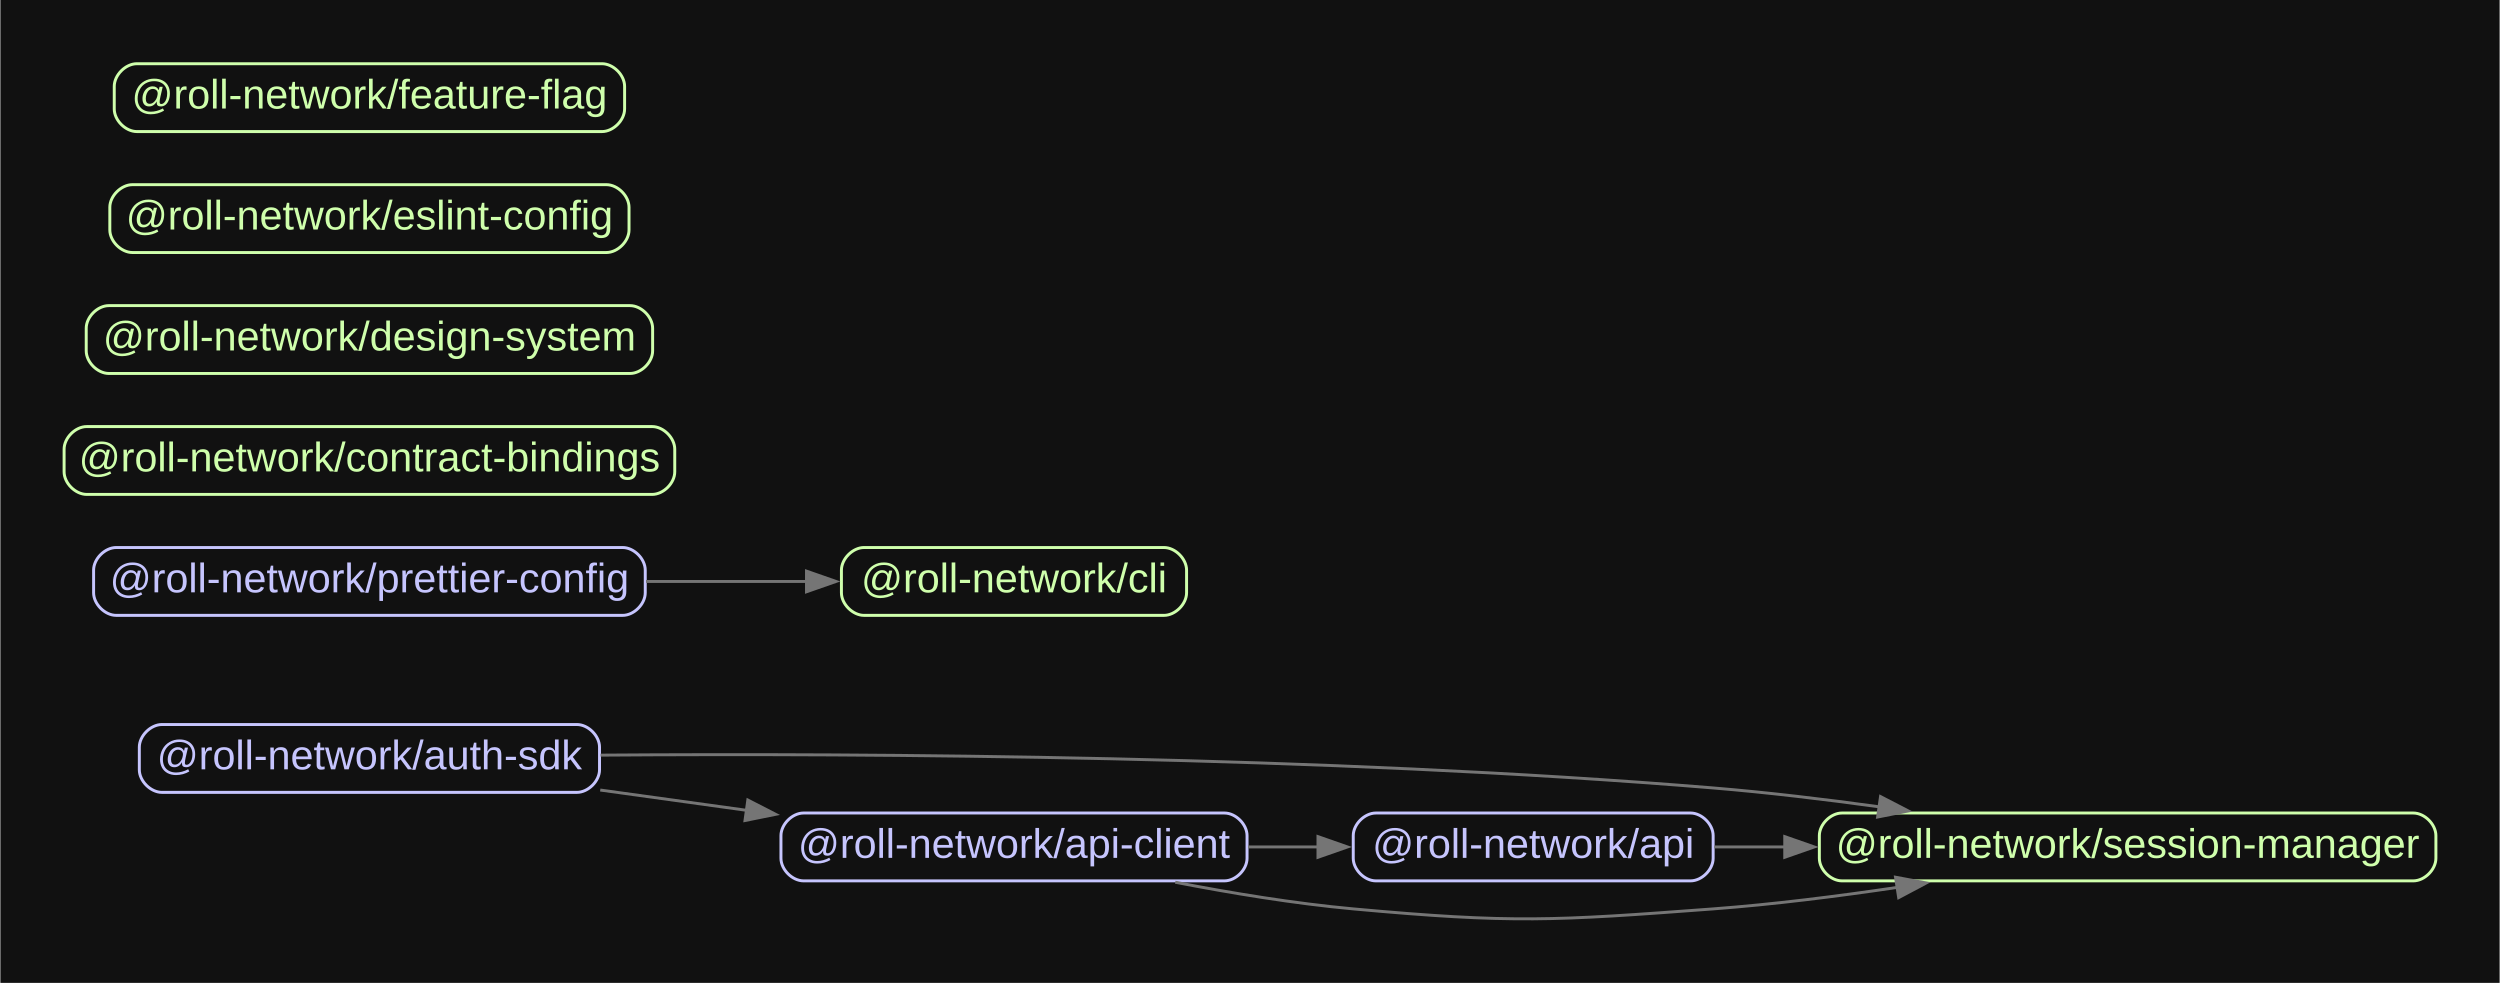
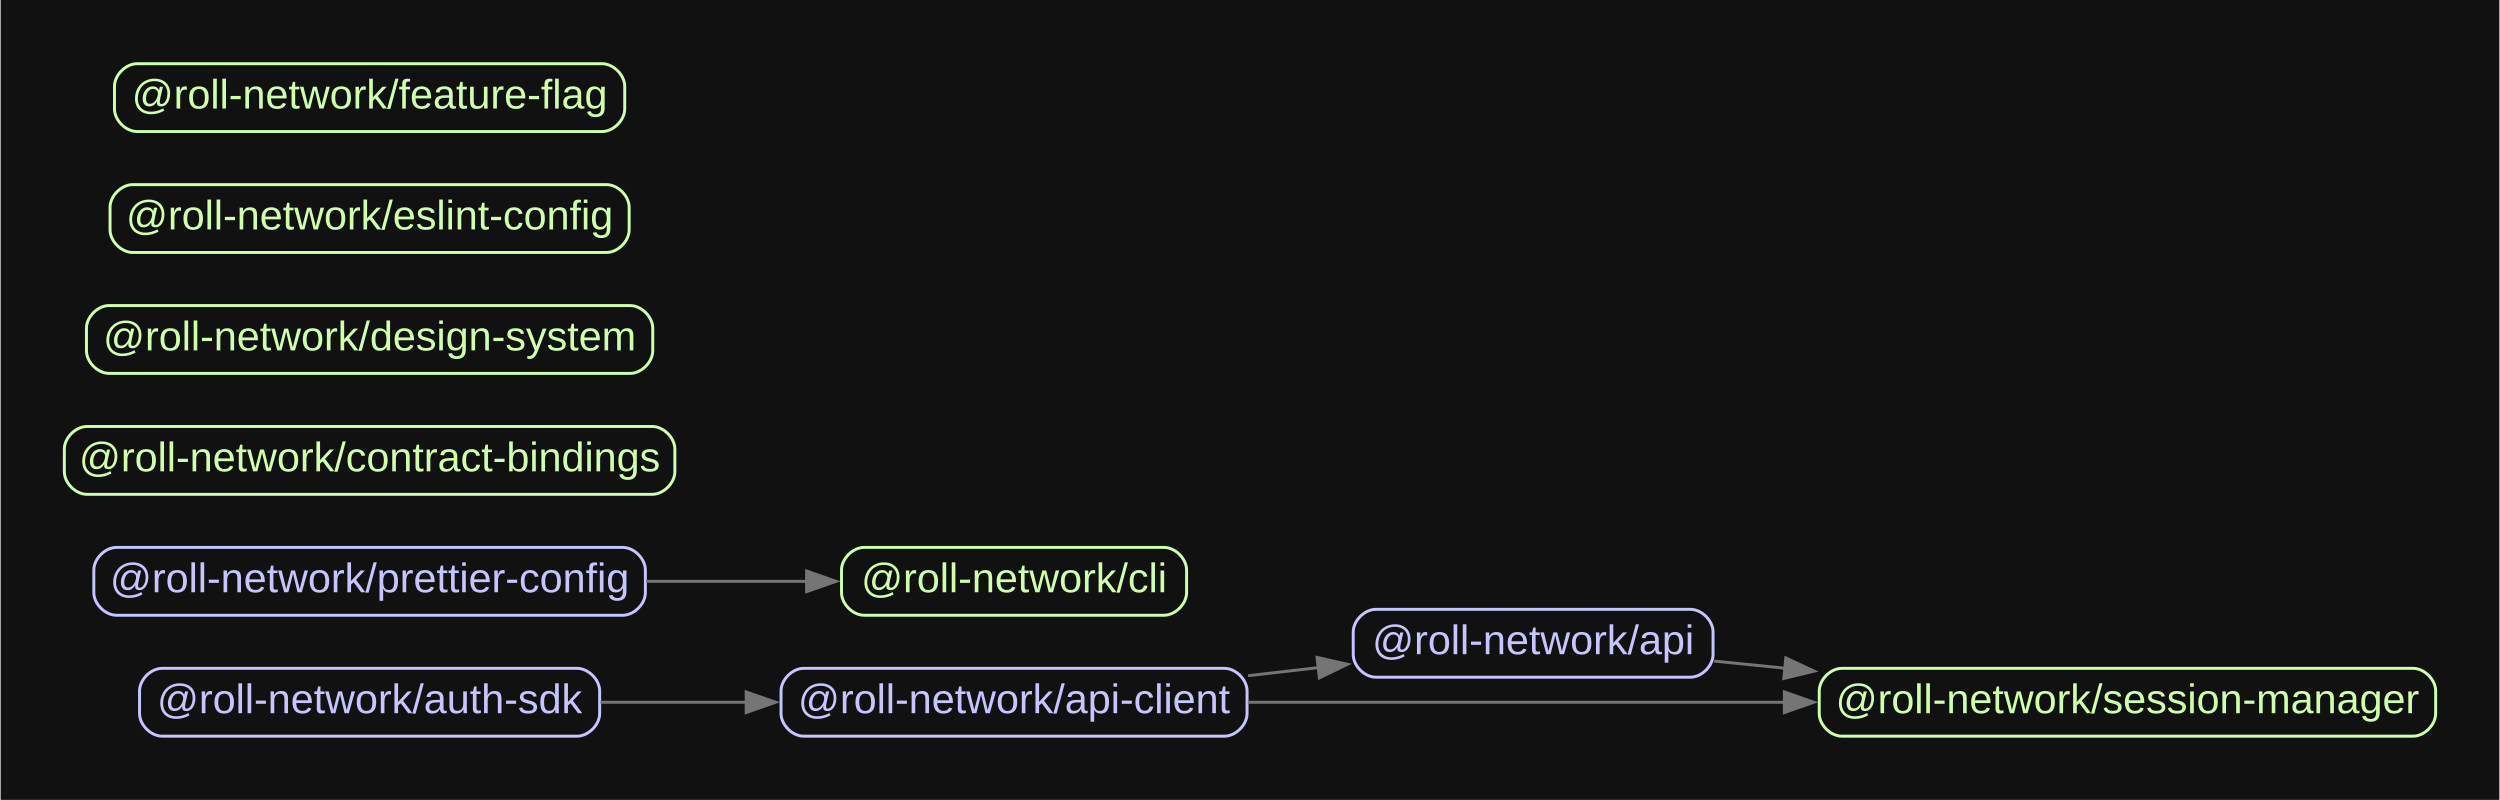
- <svg xmlns="http://www.w3.org/2000/svg" width="847pt" height="333pt" viewBox="0.00 0.00 847.20 333.18">
-   <g id="graph0" class="graph" transform="scale(1 1) rotate(0) translate(21.6 311.58)">
-     <polygon fill="#111111" stroke="none" points="-21.6,21.6 -21.6,-311.58 825.6,-311.58 825.6,21.6 -21.6,21.6" />
+ <svg xmlns="http://www.w3.org/2000/svg" width="847pt" height="271pt" viewBox="0.00 0.00 847.20 271.20">
+   <g id="graph0" class="graph" transform="scale(1 1) rotate(0) translate(21.6 249.6)">
+     <polygon fill="#111111" stroke="none" points="-21.6,21.6 -21.6,-249.6 825.6,-249.6 825.6,21.6 -21.6,21.6" />
    <g id="node1" class="node">
-       <path fill="none" stroke="#c6c5fe" d="M551.33,-35.98C551.33,-35.98 444.67,-35.98 444.67,-35.98 440.83,-35.98 437,-32.14 437,-28.31 437,-28.31 437,-20.64 437,-20.64 437,-16.81 440.83,-12.98 444.67,-12.98 444.67,-12.98 551.33,-12.98 551.33,-12.98 555.17,-12.98 559,-16.81 559,-20.64 559,-20.64 559,-28.31 559,-28.31 559,-32.14 555.17,-35.98 551.33,-35.98" />
-       <text text-anchor="middle" x="498" y="-20.78" font-family="Arial" font-size="14.00" fill="#c6c5fe">@roll-network/api</text>
+       <path fill="none" stroke="#c6c5fe" d="M551.33,-43C551.33,-43 444.67,-43 444.67,-43 440.83,-43 437,-39.17 437,-35.33 437,-35.33 437,-27.67 437,-27.67 437,-23.83 440.83,-20 444.67,-20 444.67,-20 551.33,-20 551.33,-20 555.17,-20 559,-23.83 559,-27.67 559,-27.67 559,-35.33 559,-35.33 559,-39.17 555.17,-43 551.33,-43" />
+       <text text-anchor="middle" x="498" y="-27.8" font-family="Arial" font-size="14.00" fill="#c6c5fe">@roll-network/api</text>
    </g>
    <g id="node2" class="node">
-       <path fill="none" stroke="#cfffac" d="M796.33,-35.98C796.33,-35.98 602.67,-35.98 602.67,-35.98 598.83,-35.98 595,-32.14 595,-28.31 595,-28.31 595,-20.64 595,-20.64 595,-16.81 598.83,-12.98 602.67,-12.98 602.67,-12.98 796.33,-12.98 796.33,-12.98 800.17,-12.98 804,-16.81 804,-20.64 804,-20.64 804,-28.31 804,-28.31 804,-32.14 800.17,-35.98 796.33,-35.98" />
-       <text text-anchor="middle" x="699.5" y="-20.78" font-family="Arial" font-size="14.00" fill="#cfffac">@roll-network/session-manager</text>
+       <path fill="none" stroke="#cfffac" d="M796.33,-23C796.33,-23 602.67,-23 602.67,-23 598.83,-23 595,-19.17 595,-15.33 595,-15.33 595,-7.67 595,-7.67 595,-3.83 598.83,0 602.67,0 602.67,0 796.33,0 796.33,0 800.17,0 804,-3.83 804,-7.67 804,-7.67 804,-15.33 804,-15.33 804,-19.17 800.17,-23 796.33,-23" />
+       <text text-anchor="middle" x="699.5" y="-7.8" font-family="Arial" font-size="14.00" fill="#cfffac">@roll-network/session-manager</text>
    </g>
    <g id="edge1" class="edge">
-       <path fill="none" stroke="#757575" d="M559.4,-24.48C567.12,-24.48 575.23,-24.48 583.47,-24.48" />
-       <polygon fill="#757575" stroke="#757575" points="583.27,-27.98 593.27,-24.48 583.27,-20.98 583.27,-27.98" />
+       <path fill="none" stroke="#757575" d="M559.4,-25.45C567.12,-24.67 575.23,-23.86 583.47,-23.03" />
+       <polygon fill="#757575" stroke="#757575" points="583.67,-26.53 593.27,-22.05 582.98,-19.56 583.67,-26.53" />
    </g>
    <g id="node3" class="node">
-       <path fill="none" stroke="#c6c5fe" d="M393.33,-35.98C393.33,-35.98 250.67,-35.98 250.67,-35.98 246.83,-35.98 243,-32.14 243,-28.31 243,-28.31 243,-20.64 243,-20.64 243,-16.81 246.83,-12.98 250.67,-12.98 250.67,-12.98 393.33,-12.98 393.33,-12.98 397.17,-12.98 401,-16.81 401,-20.64 401,-20.64 401,-28.31 401,-28.31 401,-32.14 397.17,-35.98 393.33,-35.98" />
-       <text text-anchor="middle" x="322" y="-20.78" font-family="Arial" font-size="14.00" fill="#c6c5fe">@roll-network/api-client</text>
+       <path fill="none" stroke="#c6c5fe" d="M393.33,-23C393.33,-23 250.67,-23 250.67,-23 246.83,-23 243,-19.17 243,-15.33 243,-15.33 243,-7.67 243,-7.67 243,-3.83 246.83,0 250.67,0 250.67,0 393.33,0 393.33,0 397.17,0 401,-3.83 401,-7.67 401,-7.67 401,-15.33 401,-15.33 401,-19.17 397.17,-23 393.33,-23" />
+       <text text-anchor="middle" x="322" y="-7.8" font-family="Arial" font-size="14.00" fill="#c6c5fe">@roll-network/api-client</text>
    </g>
    <g id="edge2" class="edge">
-       <path fill="none" stroke="#757575" d="M401.35,-24.48C409.29,-24.48 417.32,-24.48 425.19,-24.48" />
-       <polygon fill="#757575" stroke="#757575" points="425.04,-27.98 435.04,-24.48 425.04,-20.98 425.04,-27.98" />
+       <path fill="none" stroke="#757575" d="M401.35,-20.51C409.29,-21.42 417.32,-22.34 425.19,-23.25" />
+       <polygon fill="#757575" stroke="#757575" points="424.72,-26.71 435.05,-24.38 425.52,-19.76 424.72,-26.71" />
    </g>
    <g id="edge3" class="edge">
-       <path fill="none" stroke="#757575" d="M376.65,-12.52C395.62,-8.84 417.16,-5.29 437,-3.48 491,1.45 504.93,0.57 559,-3.48 579.31,-5 601.14,-7.75 621.36,-10.76" />
-       <polygon fill="#757575" stroke="#757575" points="620.82,-14.22 631.24,-12.28 621.89,-7.3 620.82,-14.22" />
+       <path fill="none" stroke="#757575" d="M401.26,-11.5C453.96,-11.5 524.36,-11.5 583.41,-11.5" />
+       <polygon fill="#757575" stroke="#757575" points="583.17,-15 593.17,-11.5 583.17,-8 583.17,-15" />
    </g>
    <g id="node4" class="node">
-       <path fill="none" stroke="#c6c5fe" d="M173.83,-65.98C173.83,-65.98 33.17,-65.98 33.17,-65.98 29.33,-65.98 25.5,-62.14 25.5,-58.31 25.5,-58.31 25.5,-50.64 25.5,-50.64 25.5,-46.81 29.33,-42.98 33.17,-42.98 33.17,-42.98 173.83,-42.98 173.83,-42.98 177.67,-42.98 181.5,-46.81 181.5,-50.64 181.5,-50.64 181.5,-58.31 181.5,-58.31 181.5,-62.14 177.67,-65.98 173.83,-65.98" />
-       <text text-anchor="middle" x="103.5" y="-50.78" font-family="Arial" font-size="14.00" fill="#c6c5fe">@roll-network/auth-sdk</text>
+       <path fill="none" stroke="#c6c5fe" d="M173.83,-23C173.83,-23 33.17,-23 33.17,-23 29.33,-23 25.5,-19.17 25.5,-15.33 25.5,-15.33 25.5,-7.67 25.5,-7.67 25.5,-3.83 29.33,0 33.17,0 33.17,0 173.83,0 173.83,0 177.67,0 181.5,-3.83 181.5,-7.67 181.5,-7.67 181.5,-15.33 181.5,-15.33 181.5,-19.17 177.67,-23 173.83,-23" />
+       <text text-anchor="middle" x="103.5" y="-7.8" font-family="Arial" font-size="14.00" fill="#c6c5fe">@roll-network/auth-sdk</text>
+     </g>
+     <g id="edge4" class="edge">
+       <path fill="none" stroke="#757575" d="M181.74,-11.5C197.83,-11.5 214.91,-11.5 231.39,-11.5" />
+       <polygon fill="#757575" stroke="#757575" points="231.18,-15 241.18,-11.5 231.18,-8 231.18,-15" />
+     </g>
+     <g id="node5" class="node">
+       <path fill="none" stroke="#cfffac" d="M372.83,-64C372.83,-64 271.17,-64 271.17,-64 267.33,-64 263.5,-60.17 263.5,-56.33 263.5,-56.33 263.5,-48.67 263.5,-48.67 263.5,-44.83 267.33,-41 271.17,-41 271.17,-41 372.83,-41 372.83,-41 376.67,-41 380.5,-44.83 380.5,-48.67 380.5,-48.67 380.5,-56.33 380.5,-56.33 380.5,-60.17 376.67,-64 372.83,-64" />
+       <text text-anchor="middle" x="322" y="-48.8" font-family="Arial" font-size="14.00" fill="#cfffac">@roll-network/cli</text>
+     </g>
+     <g id="node6" class="node">
+       <path fill="none" stroke="#cfffac" d="M199.33,-105C199.33,-105 7.67,-105 7.67,-105 3.83,-105 0,-101.17 0,-97.33 0,-97.33 0,-89.67 0,-89.67 0,-85.83 3.83,-82 7.67,-82 7.67,-82 199.33,-82 199.33,-82 203.17,-82 207,-85.83 207,-89.67 207,-89.67 207,-97.33 207,-97.33 207,-101.17 203.17,-105 199.33,-105" />
+       <text text-anchor="middle" x="103.5" y="-89.8" font-family="Arial" font-size="14.00" fill="#cfffac">@roll-network/contract-bindings</text>
+     </g>
+     <g id="node7" class="node">
+       <path fill="none" stroke="#cfffac" d="M191.83,-146C191.83,-146 15.17,-146 15.17,-146 11.33,-146 7.5,-142.17 7.5,-138.33 7.5,-138.33 7.5,-130.67 7.5,-130.67 7.5,-126.83 11.33,-123 15.17,-123 15.17,-123 191.83,-123 191.83,-123 195.67,-123 199.5,-126.83 199.5,-130.67 199.5,-130.67 199.5,-138.33 199.5,-138.33 199.5,-142.17 195.67,-146 191.83,-146" />
+       <text text-anchor="middle" x="103.5" y="-130.8" font-family="Arial" font-size="14.00" fill="#cfffac">@roll-network/design-system</text>
+     </g>
+     <g id="node8" class="node">
+       <path fill="none" stroke="#cfffac" d="M183.83,-187C183.83,-187 23.17,-187 23.17,-187 19.33,-187 15.5,-183.17 15.5,-179.33 15.5,-179.33 15.5,-171.67 15.5,-171.67 15.5,-167.83 19.33,-164 23.17,-164 23.17,-164 183.83,-164 183.83,-164 187.67,-164 191.5,-167.83 191.5,-171.67 191.5,-171.67 191.5,-179.33 191.5,-179.33 191.5,-183.17 187.67,-187 183.83,-187" />
+       <text text-anchor="middle" x="103.5" y="-171.8" font-family="Arial" font-size="14.00" fill="#cfffac">@roll-network/eslint-config</text>
+     </g>
+     <g id="node9" class="node">
+       <path fill="none" stroke="#cfffac" d="M182.33,-228C182.33,-228 24.67,-228 24.67,-228 20.83,-228 17,-224.17 17,-220.33 17,-220.33 17,-212.67 17,-212.67 17,-208.83 20.83,-205 24.67,-205 24.67,-205 182.33,-205 182.33,-205 186.17,-205 190,-208.83 190,-212.67 190,-212.67 190,-220.33 190,-220.33 190,-224.17 186.17,-228 182.33,-228" />
+       <text text-anchor="middle" x="103.5" y="-212.8" font-family="Arial" font-size="14.00" fill="#cfffac">@roll-network/feature-flag</text>
+     </g>
+     <g id="node10" class="node">
+       <path fill="none" stroke="#c6c5fe" d="M189.33,-64C189.33,-64 17.67,-64 17.67,-64 13.83,-64 10,-60.17 10,-56.33 10,-56.33 10,-48.67 10,-48.67 10,-44.83 13.83,-41 17.67,-41 17.67,-41 189.33,-41 189.33,-41 193.17,-41 197,-44.83 197,-48.67 197,-48.67 197,-56.33 197,-56.33 197,-60.17 193.17,-64 189.33,-64" />
+       <text text-anchor="middle" x="103.5" y="-48.8" font-family="Arial" font-size="14.00" fill="#c6c5fe">@roll-network/prettier-config</text>
    </g>
    <g id="edge5" class="edge">
-       <path fill="none" stroke="#757575" d="M181.85,-55.6C272.41,-56.27 426.85,-55.36 559,-44.48 577.27,-42.97 596.81,-40.63 615.29,-38.08" />
-       <polygon fill="#757575" stroke="#757575" points="615.74,-41.55 625.15,-36.68 614.75,-34.62 615.74,-41.55" />
-     </g>
-     <g id="edge4" class="edge">
-       <path fill="none" stroke="#757575" d="M181.74,-43.77C197.83,-41.55 214.91,-39.18 231.39,-36.89" />
-       <polygon fill="#757575" stroke="#757575" points="231.77,-40.38 241.19,-35.54 230.81,-33.44 231.77,-40.38" />
-     </g>
-     <g id="node5" class="node">
-       <path fill="none" stroke="#cfffac" d="M372.83,-125.98C372.83,-125.98 271.17,-125.98 271.17,-125.98 267.33,-125.98 263.5,-122.14 263.5,-118.31 263.5,-118.31 263.5,-110.64 263.5,-110.64 263.5,-106.81 267.33,-102.98 271.17,-102.98 271.17,-102.98 372.83,-102.98 372.83,-102.98 376.67,-102.98 380.5,-106.81 380.5,-110.64 380.5,-110.64 380.5,-118.31 380.5,-118.31 380.5,-122.14 376.67,-125.98 372.83,-125.98" />
-       <text text-anchor="middle" x="322" y="-110.78" font-family="Arial" font-size="14.00" fill="#cfffac">@roll-network/cli</text>
-     </g>
-     <g id="node6" class="node">
-       <path fill="none" stroke="#cfffac" d="M199.33,-166.98C199.33,-166.98 7.67,-166.98 7.67,-166.98 3.83,-166.98 0,-163.14 0,-159.31 0,-159.31 0,-151.64 0,-151.64 0,-147.81 3.83,-143.98 7.67,-143.98 7.67,-143.98 199.33,-143.98 199.33,-143.98 203.17,-143.98 207,-147.81 207,-151.64 207,-151.64 207,-159.31 207,-159.31 207,-163.14 203.17,-166.98 199.33,-166.98" />
-       <text text-anchor="middle" x="103.5" y="-151.78" font-family="Arial" font-size="14.00" fill="#cfffac">@roll-network/contract-bindings</text>
-     </g>
-     <g id="node7" class="node">
-       <path fill="none" stroke="#cfffac" d="M191.83,-207.98C191.83,-207.98 15.17,-207.98 15.17,-207.98 11.33,-207.98 7.5,-204.14 7.5,-200.31 7.5,-200.31 7.5,-192.64 7.5,-192.64 7.5,-188.81 11.33,-184.98 15.17,-184.98 15.17,-184.98 191.83,-184.98 191.83,-184.98 195.67,-184.98 199.5,-188.81 199.5,-192.64 199.5,-192.64 199.5,-200.31 199.5,-200.31 199.5,-204.14 195.67,-207.98 191.83,-207.98" />
-       <text text-anchor="middle" x="103.5" y="-192.78" font-family="Arial" font-size="14.00" fill="#cfffac">@roll-network/design-system</text>
-     </g>
-     <g id="node8" class="node">
-       <path fill="none" stroke="#cfffac" d="M183.83,-248.98C183.83,-248.98 23.17,-248.98 23.17,-248.98 19.33,-248.98 15.5,-245.14 15.5,-241.31 15.5,-241.31 15.5,-233.64 15.5,-233.64 15.5,-229.81 19.33,-225.98 23.17,-225.98 23.17,-225.98 183.83,-225.98 183.83,-225.98 187.67,-225.98 191.5,-229.81 191.5,-233.64 191.5,-233.64 191.5,-241.31 191.5,-241.31 191.5,-245.14 187.67,-248.98 183.83,-248.98" />
-       <text text-anchor="middle" x="103.5" y="-233.78" font-family="Arial" font-size="14.00" fill="#cfffac">@roll-network/eslint-config</text>
-     </g>
-     <g id="node9" class="node">
-       <path fill="none" stroke="#cfffac" d="M182.33,-289.98C182.33,-289.98 24.67,-289.98 24.67,-289.98 20.83,-289.98 17,-286.14 17,-282.31 17,-282.31 17,-274.64 17,-274.64 17,-270.81 20.83,-266.98 24.67,-266.98 24.67,-266.98 182.33,-266.98 182.33,-266.98 186.17,-266.98 190,-270.81 190,-274.64 190,-274.64 190,-282.31 190,-282.31 190,-286.14 186.17,-289.98 182.33,-289.98" />
-       <text text-anchor="middle" x="103.5" y="-274.78" font-family="Arial" font-size="14.00" fill="#cfffac">@roll-network/feature-flag</text>
-     </g>
-     <g id="node10" class="node">
-       <path fill="none" stroke="#c6c5fe" d="M189.33,-125.98C189.33,-125.98 17.67,-125.98 17.67,-125.98 13.83,-125.98 10,-122.14 10,-118.31 10,-118.31 10,-110.64 10,-110.64 10,-106.81 13.83,-102.98 17.67,-102.98 17.67,-102.98 189.33,-102.98 189.33,-102.98 193.17,-102.98 197,-106.81 197,-110.64 197,-110.64 197,-118.31 197,-118.31 197,-122.14 193.17,-125.98 189.33,-125.98" />
-       <text text-anchor="middle" x="103.5" y="-110.78" font-family="Arial" font-size="14.00" fill="#c6c5fe">@roll-network/prettier-config</text>
-     </g>
-     <g id="edge6" class="edge">
-       <path fill="none" stroke="#757575" d="M197.26,-114.48C215.62,-114.48 234.58,-114.48 251.98,-114.48" />
-       <polygon fill="#757575" stroke="#757575" points="251.66,-117.98 261.66,-114.48 251.66,-110.98 251.66,-117.98" />
+       <path fill="none" stroke="#757575" d="M197.26,-52.5C215.62,-52.5 234.58,-52.5 251.98,-52.5" />
+       <polygon fill="#757575" stroke="#757575" points="251.66,-56 261.66,-52.5 251.66,-49 251.66,-56" />
    </g>
  </g>
</svg>
